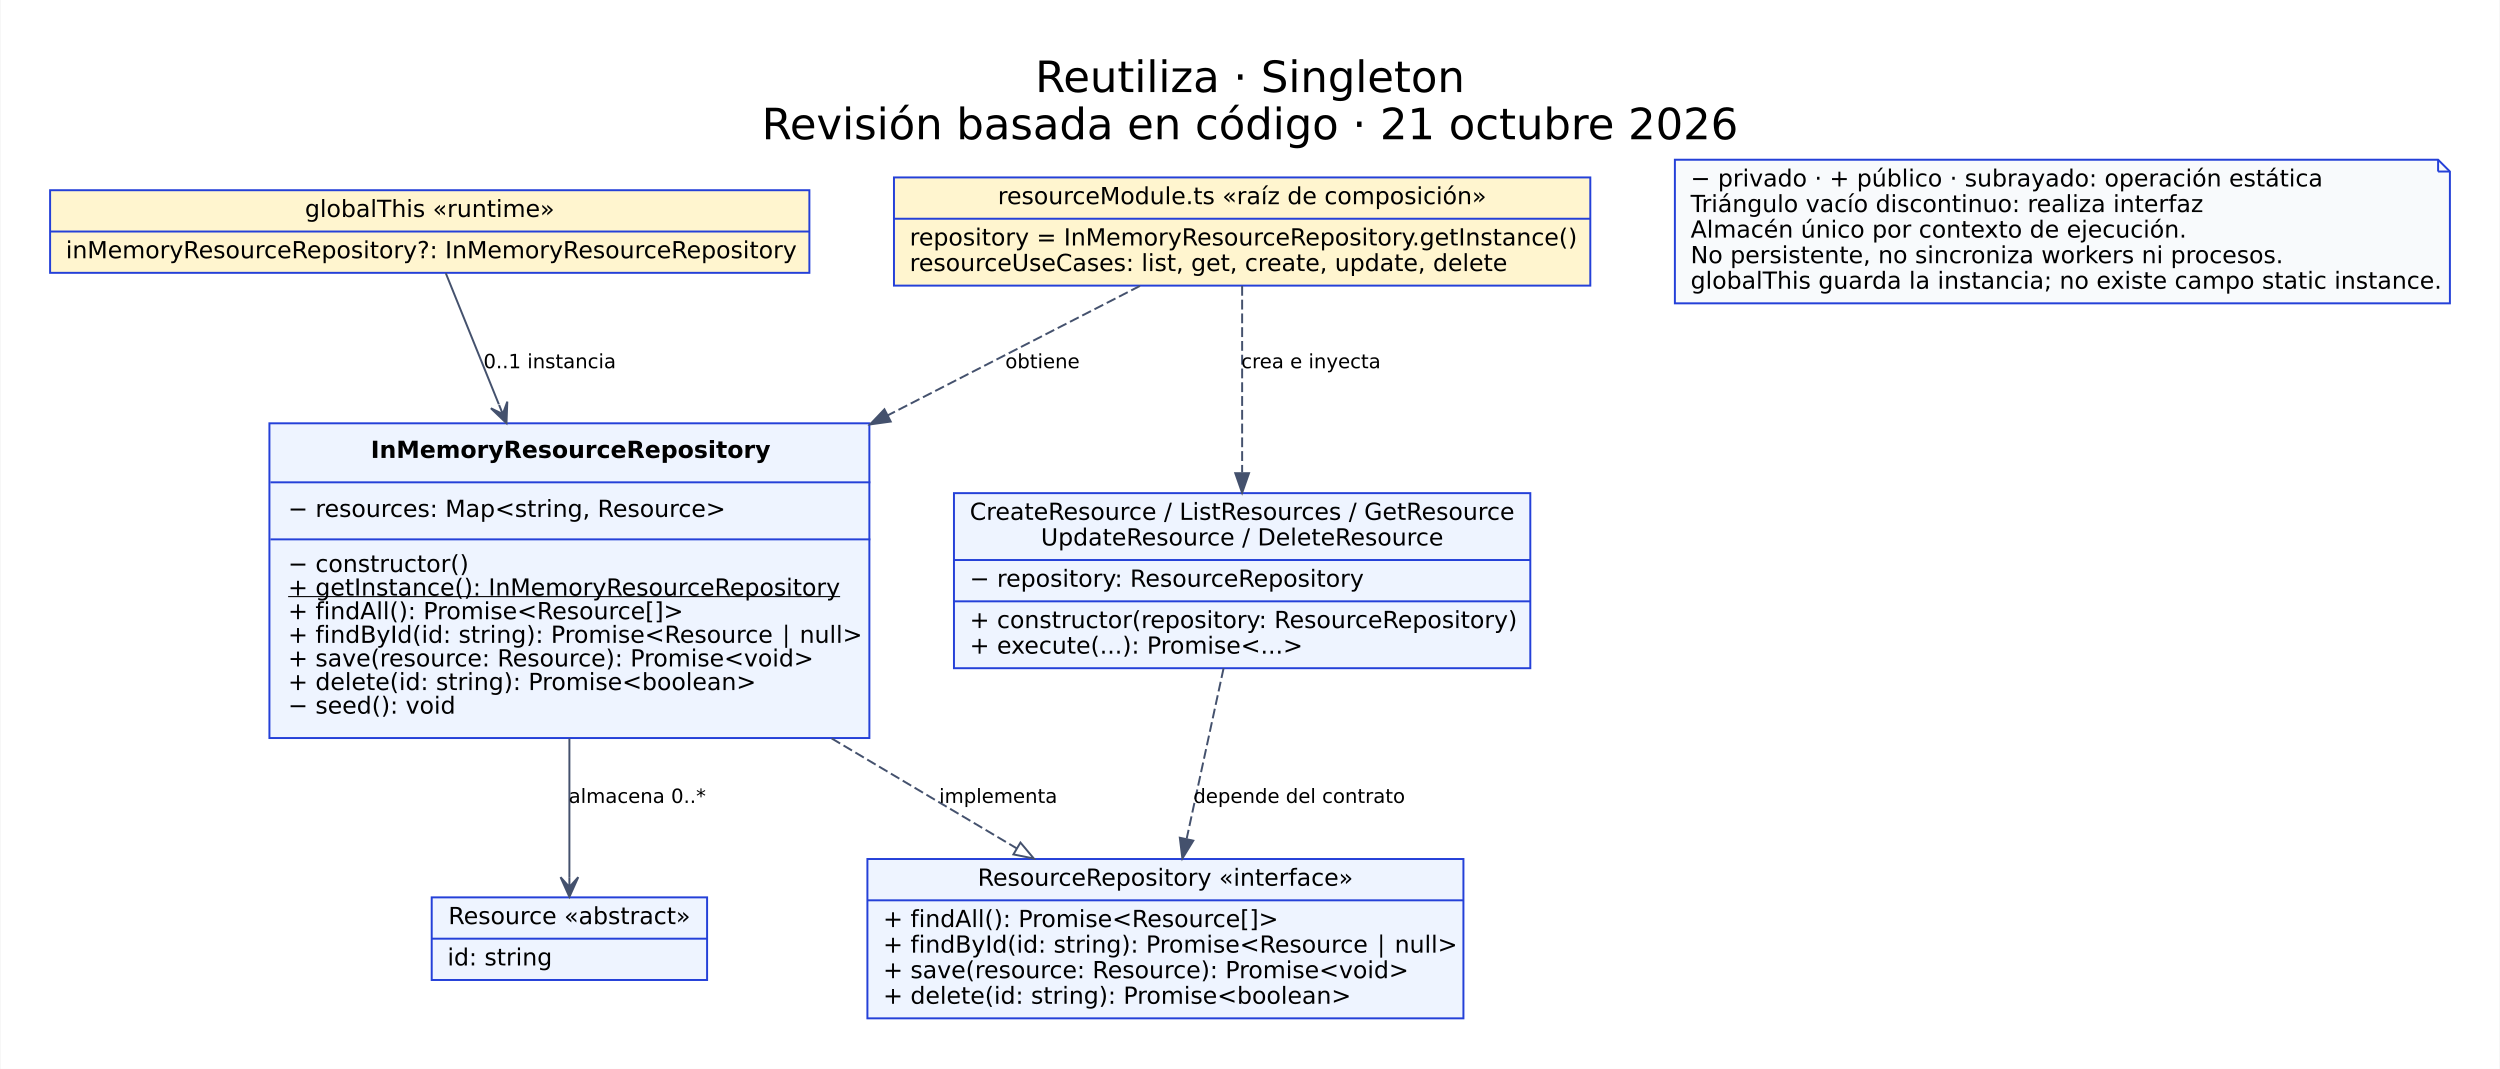
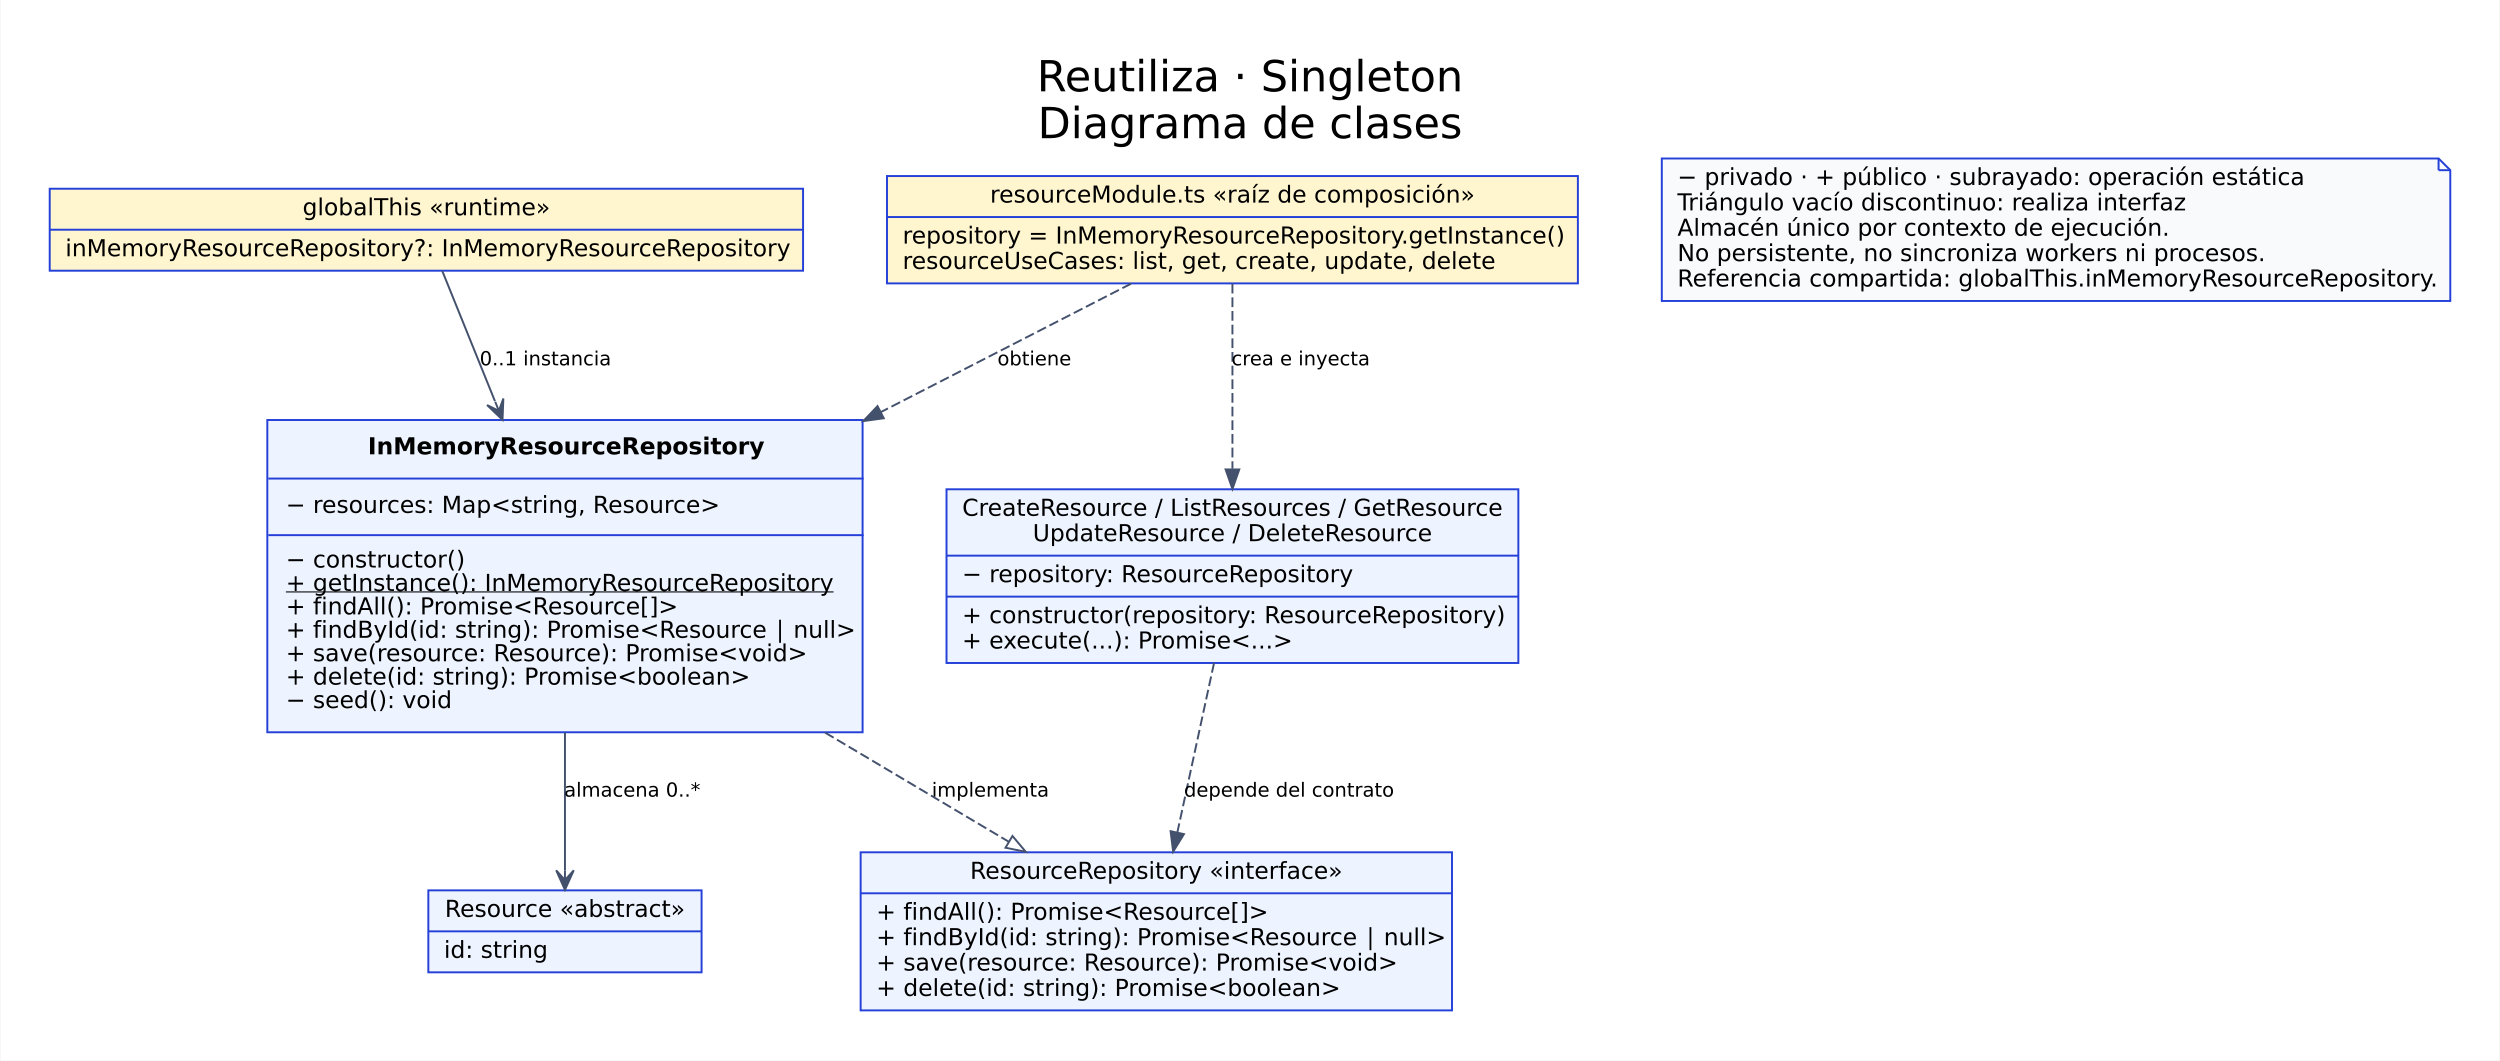
- <svg xmlns="http://www.w3.org/2000/svg" width="1270pt" height="543pt" viewBox="0.00 0.00 1270.40 543.40">
+ <svg xmlns="http://www.w3.org/2000/svg" width="1280pt" height="543pt" viewBox="0.00 0.00 1280.40 543.40">
  <g id="graph0" class="graph" transform="scale(1 1) rotate(0) translate(25.2 518.2)">
-     <polygon fill="white" stroke="transparent" points="-25.2,25.2 -25.2,-518.2 1245.2,-518.2 1245.2,25.2 -25.2,25.2" />
-     <text text-anchor="middle" x="610" y="-471.4" font-family="DejaVu Sans" font-size="22.00">Reutiliza · Singleton</text>
-     <text text-anchor="middle" x="610" y="-447.4" font-family="DejaVu Sans" font-size="22.00">Revisión basada en código · 21 octubre 2026</text>
+     <polygon fill="white" stroke="transparent" points="-25.2,25.2 -25.2,-518.2 1255.2,-518.2 1255.2,25.2 -25.2,25.2" />
+     <text text-anchor="middle" x="615" y="-471.4" font-family="DejaVu Sans" font-size="22.00">Reutiliza · Singleton</text>
+     <text text-anchor="middle" x="615" y="-447.4" font-family="DejaVu Sans" font-size="22.00">Diagrama de clases</text>
    <g id="node1" class="node">
      <polygon fill="#eef4ff" stroke="#2440d8" points="415.5,-0.5 415.5,-81.5 718.5,-81.5 718.5,-0.5 415.5,-0.5" />
      <text text-anchor="middle" x="567" y="-67.9" font-family="DejaVu Sans" font-size="12.00">ResourceRepository «interface»</text>
      <polyline fill="none" stroke="#2440d8" points="415.5,-60.5 718.5,-60.5 " />
      <text text-anchor="start" x="423.5" y="-46.9" font-family="DejaVu Sans" font-size="12.00">+ findAll(): Promise&lt;Resource[]&gt;</text>
      <text text-anchor="start" x="423.5" y="-33.9" font-family="DejaVu Sans" font-size="12.00">+ findById(id: string): Promise&lt;Resource ∣ null&gt;</text>
      <text text-anchor="start" x="423.5" y="-20.9" font-family="DejaVu Sans" font-size="12.00">+ save(resource: Resource): Promise&lt;void&gt;</text>
      <text text-anchor="start" x="423.5" y="-7.9" font-family="DejaVu Sans" font-size="12.00">+ delete(id: string): Promise&lt;boolean&gt;</text>
    </g>
    <g id="node2" class="node">
      <polygon fill="#eef4ff" stroke="transparent" points="416.5,-303 111.5,-303 111.5,-143 416.5,-143 416.5,-303" />
      <polygon fill="#eef4ff" stroke="transparent" points="111.5,-143 111.5,-303 416.5,-303 416.5,-143 111.5,-143" />
      <text text-anchor="start" x="163" y="-285.4" font-family="DejaVu Sans" font-weight="bold" font-size="12.00">InMemoryResourceRepository</text>
      <text text-anchor="start" x="121" y="-255.4" font-family="DejaVu Sans" font-size="12.00">− resources: Map&lt;string, Resource&gt;</text>
      <text text-anchor="start" x="121" y="-227.4" font-family="DejaVu Sans" font-size="12.00">− constructor()</text>
      <text text-anchor="start" x="121" y="-215.4" font-family="DejaVu Sans" text-decoration="underline" font-size="12.00">+ getInstance(): InMemoryResourceRepository</text>
      <text text-anchor="start" x="121" y="-203.4" font-family="DejaVu Sans" font-size="12.00">+ findAll(): Promise&lt;Resource[]&gt;</text>
      <text text-anchor="start" x="121" y="-191.4" font-family="DejaVu Sans" font-size="12.00">+ findById(id: string): Promise&lt;Resource ∣ null&gt;</text>
      <text text-anchor="start" x="121" y="-179.4" font-family="DejaVu Sans" font-size="12.00">+ save(resource: Resource): Promise&lt;void&gt;</text>
      <text text-anchor="start" x="121" y="-167.4" font-family="DejaVu Sans" font-size="12.00">+ delete(id: string): Promise&lt;boolean&gt;</text>
      <text text-anchor="start" x="121" y="-155.4" font-family="DejaVu Sans" font-size="12.00">− seed(): void</text>
      <polygon fill="#2440d8" stroke="#2440d8" points="112,-273 112,-273 417,-273 417,-273 112,-273" />
      <polygon fill="#2440d8" stroke="#2440d8" points="112,-244 112,-244 417,-244 417,-244 112,-244" />
      <polygon fill="none" stroke="#2440d8" points="111.5,-143 111.5,-303 416.5,-303 416.5,-143 111.5,-143" />
    </g>
    <g id="edge1" class="edge">
      <path fill="none" stroke="#44516d" stroke-dasharray="5,2" d="M397.34,-142.79C429.57,-123.64 462.91,-103.83 491.42,-86.9" />
      <polygon fill="none" stroke="#44516d" points="493.3,-89.86 500.11,-81.74 489.72,-83.84 493.3,-89.86" />
      <text text-anchor="middle" x="482" y="-110" font-family="DejaVu Sans" font-size="10.00">implementa</text>
    </g>
    <g id="node6" class="node">
      <polygon fill="#eef4ff" stroke="#2440d8" points="194,-20 194,-62 334,-62 334,-20 194,-20" />
      <text text-anchor="middle" x="264" y="-48.4" font-family="DejaVu Sans" font-size="12.00">Resource «abstract»</text>
      <polyline fill="none" stroke="#2440d8" points="194,-41 334,-41 " />
      <text text-anchor="start" x="202" y="-27.4" font-family="DejaVu Sans" font-size="12.00">id: string</text>
    </g>
    <g id="edge6" class="edge">
      <path fill="none" stroke="#44516d" d="M264,-142.79C264,-117.8 264,-91.68 264,-72.3" />
      <polygon fill="#44516d" stroke="#44516d" points="264,-62.27 268.5,-72.27 264,-67.27 264,-72.27 264,-72.27 264,-72.27 264,-67.27 259.5,-72.27 264,-62.27 264,-62.27" />
      <text text-anchor="middle" x="298.5" y="-110" font-family="DejaVu Sans" font-size="10.00">almacena 0..*</text>
    </g>
    <g id="node3" class="node">
      <polygon fill="#fff5cf" stroke="#2440d8" points="0,-379.5 0,-421.5 386,-421.5 386,-379.5 0,-379.5" />
      <text text-anchor="middle" x="193" y="-407.9" font-family="DejaVu Sans" font-size="12.00">globalThis «runtime»</text>
      <polyline fill="none" stroke="#2440d8" points="0,-400.5 386,-400.5 " />
      <text text-anchor="start" x="8" y="-386.9" font-family="DejaVu Sans" font-size="12.00">inMemoryResourceRepository?: InMemoryResourceRepository</text>
    </g>
    <g id="edge2" class="edge">
      <path fill="none" stroke="#44516d" d="M201.14,-379.37C207.89,-362.68 217.99,-337.72 228.13,-312.66" />
      <polygon fill="#44516d" stroke="#44516d" points="232.01,-303.07 232.43,-314.02 230.14,-307.7 228.26,-312.34 228.26,-312.34 228.26,-312.34 230.14,-307.7 224.09,-310.65 232.01,-303.07 232.01,-303.07" />
      <text text-anchor="middle" x="254" y="-331" font-family="DejaVu Sans" font-size="10.00">0..1 instancia</text>
    </g>
    <g id="node4" class="node">
      <polygon fill="#fff5cf" stroke="#2440d8" points="429,-373 429,-428 783,-428 783,-373 429,-373" />
      <text text-anchor="middle" x="606" y="-414.4" font-family="DejaVu Sans" font-size="12.00">resourceModule.ts «raíz de composición»</text>
      <polyline fill="none" stroke="#2440d8" points="429,-407 783,-407 " />
      <text text-anchor="start" x="437" y="-393.4" font-family="DejaVu Sans" font-size="12.00">repository = InMemoryResourceRepository.getInstance()</text>
      <text text-anchor="start" x="437" y="-380.4" font-family="DejaVu Sans" font-size="12.00">resourceUseCases: list, get, create, update, delete</text>
    </g>
    <g id="edge3" class="edge">
      <path fill="none" stroke="#44516d" stroke-dasharray="5,2" d="M554.06,-372.85C519.56,-355.14 472.23,-330.86 425.81,-307.04" />
      <polygon fill="#44516d" stroke="#44516d" points="427.35,-303.89 416.85,-302.44 424.15,-310.12 427.35,-303.89" />
      <text text-anchor="middle" x="504.5" y="-331" font-family="DejaVu Sans" font-size="10.00">obtiene</text>
    </g>
    <g id="node5" class="node">
      <polygon fill="#eef4ff" stroke="#2440d8" points="459.5,-178.5 459.5,-267.5 752.5,-267.5 752.5,-178.5 459.5,-178.5" />
      <text text-anchor="middle" x="606" y="-253.9" font-family="DejaVu Sans" font-size="12.00">CreateResource / ListResources / GetResource</text>
      <text text-anchor="middle" x="606" y="-240.9" font-family="DejaVu Sans" font-size="12.00">UpdateResource / DeleteResource</text>
      <polyline fill="none" stroke="#2440d8" points="459.5,-233.5 752.5,-233.5 " />
      <text text-anchor="start" x="467.5" y="-219.9" font-family="DejaVu Sans" font-size="12.00">− repository: ResourceRepository</text>
      <polyline fill="none" stroke="#2440d8" points="459.5,-212.5 752.5,-212.5 " />
      <text text-anchor="start" x="467.5" y="-198.9" font-family="DejaVu Sans" font-size="12.00">+ constructor(repository: ResourceRepository)</text>
      <text text-anchor="start" x="467.5" y="-185.9" font-family="DejaVu Sans" font-size="12.00">+ execute(...): Promise&lt;...&gt;</text>
    </g>
    <g id="edge4" class="edge">
      <path fill="none" stroke="#44516d" stroke-dasharray="5,2" d="M606,-372.85C606,-347.78 606,-309.5 606,-278.04" />
      <polygon fill="#44516d" stroke="#44516d" points="609.5,-277.66 606,-267.66 602.5,-277.66 609.5,-277.66" />
      <text text-anchor="middle" x="641" y="-331" font-family="DejaVu Sans" font-size="10.00">crea e inyecta</text>
    </g>
    <g id="edge5" class="edge">
      <path fill="none" stroke="#44516d" stroke-dasharray="5,2" d="M596.56,-178.43C590.9,-152.32 583.69,-119.03 577.81,-91.87" />
      <polygon fill="#44516d" stroke="#44516d" points="581.16,-90.82 575.62,-81.79 574.32,-92.31 581.16,-90.82" />
      <text text-anchor="middle" x="635" y="-110" font-family="DejaVu Sans" font-size="10.00">depende del contrato</text>
    </g>
    <g id="node7" class="node">
-       <polygon fill="#f8fafc" stroke="#2440d8" points="1214,-437 826,-437 826,-364 1220,-364 1220,-431 1214,-437" />
-       <polyline fill="none" stroke="#2440d8" points="1214,-437 1214,-431 " />
-       <polyline fill="none" stroke="#2440d8" points="1220,-431 1214,-431 " />
+       <polygon fill="#f8fafc" stroke="#2440d8" points="1224,-437 826,-437 826,-364 1230,-364 1230,-431 1224,-437" />
+       <polyline fill="none" stroke="#2440d8" points="1224,-437 1224,-431 " />
+       <polyline fill="none" stroke="#2440d8" points="1230,-431 1224,-431 " />
      <text text-anchor="start" x="834" y="-423.4" font-family="DejaVu Sans" font-size="12.00">− privado · + público · subrayado: operación estática</text>
      <text text-anchor="start" x="834" y="-410.4" font-family="DejaVu Sans" font-size="12.00">Triángulo vacío discontinuo: realiza interfaz</text>
      <text text-anchor="start" x="834" y="-397.4" font-family="DejaVu Sans" font-size="12.00">Almacén único por contexto de ejecución.</text>
      <text text-anchor="start" x="834" y="-384.4" font-family="DejaVu Sans" font-size="12.00">No persistente, no sincroniza workers ni procesos.</text>
-       <text text-anchor="start" x="834" y="-371.4" font-family="DejaVu Sans" font-size="12.00">globalThis guarda la instancia; no existe campo static instance.</text>
+       <text text-anchor="start" x="834" y="-371.4" font-family="DejaVu Sans" font-size="12.00">Referencia compartida: globalThis.inMemoryResourceRepository.</text>
    </g>
  </g>
</svg>
